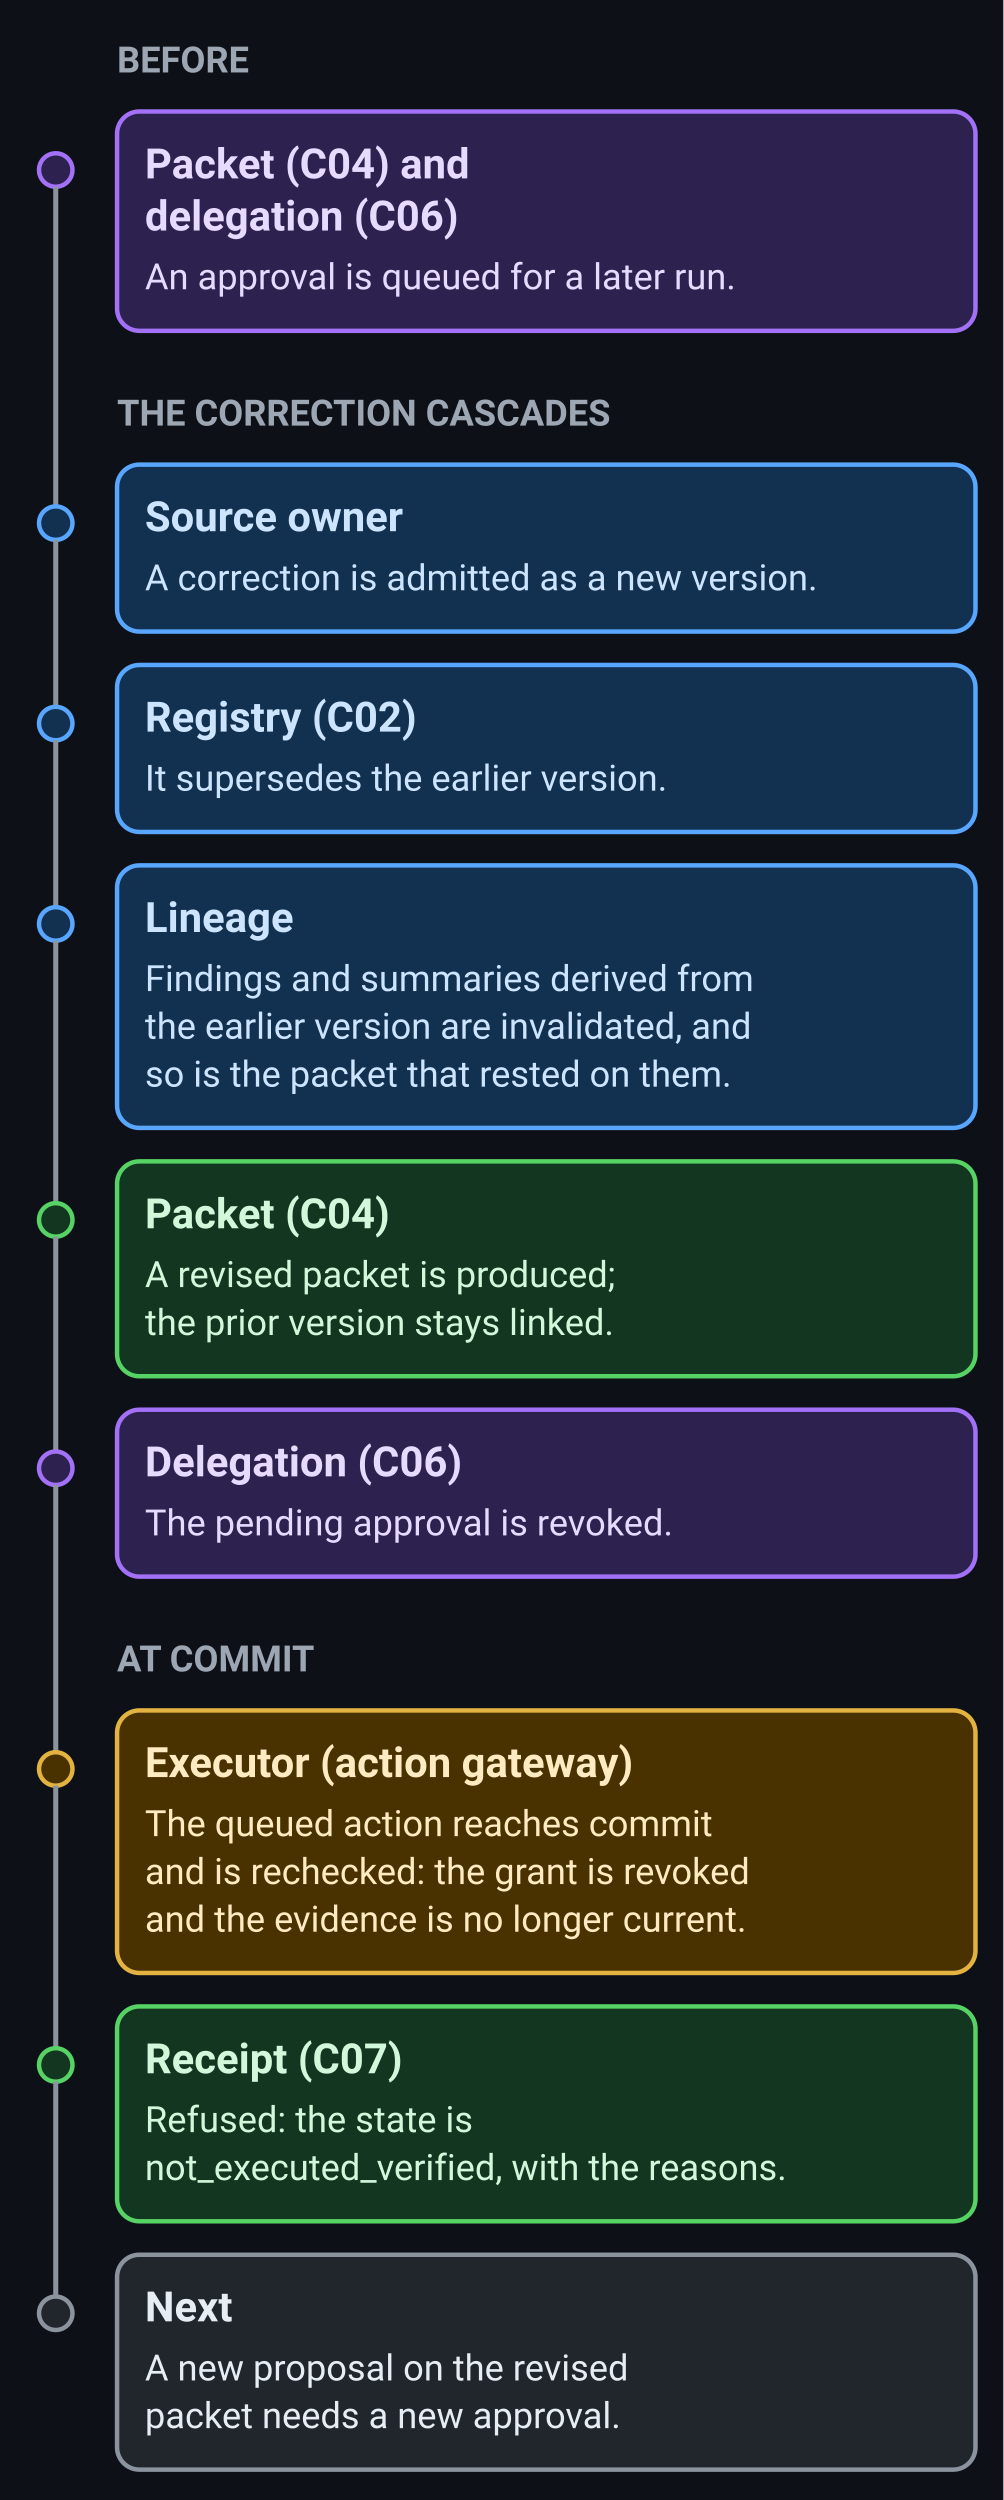
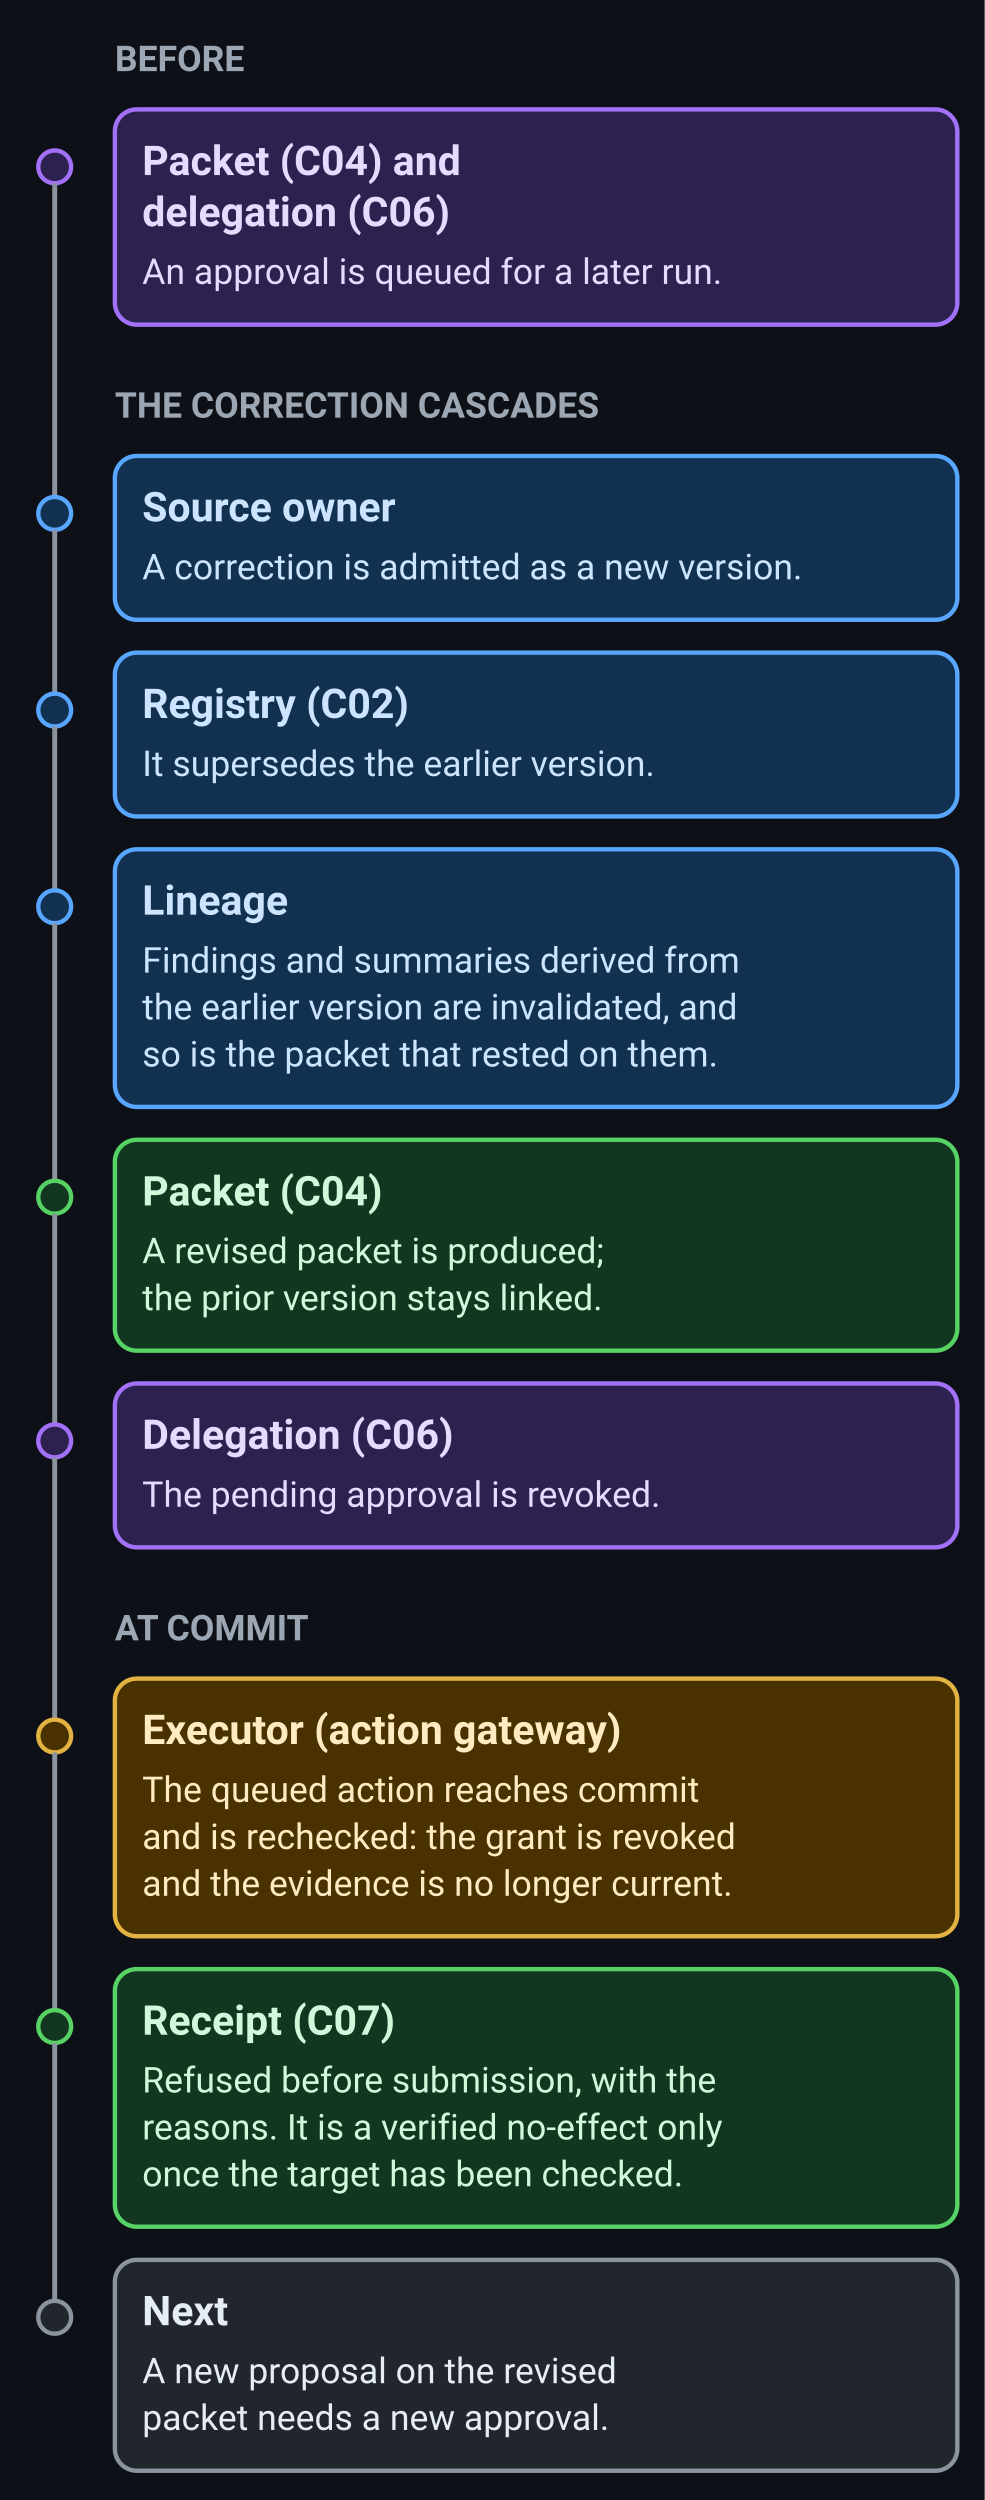
- <svg xmlns="http://www.w3.org/2000/svg" viewBox="0 0 360 897" width="360" height="897" role="img" aria-labelledby="t d" font-family="-apple-system, 'Segoe UI', Roboto, Helvetica, Arial, sans-serif">
+ <svg xmlns="http://www.w3.org/2000/svg" viewBox="0 0 360 914" width="360" height="914" role="img" aria-labelledby="t d" font-family="-apple-system, 'Segoe UI', Roboto, Helvetica, Arial, sans-serif">
  <defs>
    <marker id="arr" viewBox="0 0 10 10" refX="9" refY="5" markerWidth="8" markerHeight="8" orient="auto-start-reverse">
      <path d="M0 0 L10 5 L0 10 z" fill="#8b949e" />
    </marker>
    <marker id="arrs" viewBox="0 0 10 10" refX="9" refY="5" markerWidth="5.5" markerHeight="5.5" orient="auto-start-reverse">
      <path d="M0 0 L10 5 L0 10 z" fill="#8b949e" />
    </marker>
  </defs>
-   <rect width="360" height="897" fill="#0d1117" />
+   <rect width="360" height="914" fill="#0d1117" />
  <text x="42.0" y="26.0" font-size="13" text-anchor="start" font-weight="700" fill="#9da7b3">BEFORE</text>
  <rect x="42.0" y="40.0" width="308.0" height="78.7" rx="8" fill="#2D2150" stroke="#A371F7" stroke-width="1.6" />
  <text x="52.0" y="64.0" font-size="15" text-anchor="start" font-weight="700" fill="#E6DAFF">Packet (C04) and</text>
  <text x="52.0" y="82.7" font-size="15" text-anchor="start" font-weight="700" fill="#E6DAFF">delegation (C06)</text>
  <text x="52.0" y="103.8" font-size="13" text-anchor="start" fill="#E6DAFF">An approval is queued for a later run.</text>
  <circle cx="20.0" cy="61.0" r="6" fill="#2D2150" stroke="#A371F7" stroke-width="1.6" />
  <text x="42.0" y="152.7" font-size="13" text-anchor="start" font-weight="700" fill="#9da7b3">THE CORRECTION CASCADES</text>
  <rect x="42.0" y="166.7" width="308.0" height="59.9" rx="8" fill="#12304F" stroke="#58A6FF" stroke-width="1.6" />
  <text x="52.0" y="190.6" font-size="15" text-anchor="start" font-weight="700" fill="#CDE4FF">Source owner</text>
  <text x="52.0" y="211.8" font-size="13" text-anchor="start" fill="#CDE4FF">A correction is admitted as a new version.</text>
  <path d="M20.0 67.0 L20.0 181.7" fill="none" stroke="#8b949e" stroke-width="1.8" />
  <circle cx="20.0" cy="187.7" r="6" fill="#12304F" stroke="#58A6FF" stroke-width="1.6" />
  <rect x="42.0" y="238.6" width="308.0" height="59.9" rx="8" fill="#12304F" stroke="#58A6FF" stroke-width="1.6" />
  <text x="52.0" y="262.5" font-size="15" text-anchor="start" font-weight="700" fill="#CDE4FF">Registry (C02)</text>
  <text x="52.0" y="283.7" font-size="13" text-anchor="start" fill="#CDE4FF">It supersedes the earlier version.</text>
  <path d="M20.0 193.7 L20.0 253.6" fill="none" stroke="#8b949e" stroke-width="1.8" />
  <circle cx="20.0" cy="259.6" r="6" fill="#12304F" stroke="#58A6FF" stroke-width="1.6" />
  <rect x="42.0" y="310.5" width="308.0" height="94.2" rx="8" fill="#12304F" stroke="#58A6FF" stroke-width="1.6" />
  <text x="52.0" y="334.4" font-size="15" text-anchor="start" font-weight="700" fill="#CDE4FF">Lineage</text>
  <text x="52.0" y="355.6" font-size="13" text-anchor="start" fill="#CDE4FF">Findings and summaries derived from</text>
  <text x="52.0" y="372.7" font-size="13" text-anchor="start" fill="#CDE4FF">the earlier version are invalidated, and</text>
  <text x="52.0" y="389.9" font-size="13" text-anchor="start" fill="#CDE4FF">so is the packet that rested on them.</text>
  <path d="M20.0 265.6 L20.0 325.5" fill="none" stroke="#8b949e" stroke-width="1.8" />
  <circle cx="20.0" cy="331.5" r="6" fill="#12304F" stroke="#58A6FF" stroke-width="1.6" />
  <rect x="42.0" y="416.7" width="308.0" height="77.1" rx="8" fill="#12361F" stroke="#56D364" stroke-width="1.6" />
  <text x="52.0" y="440.7" font-size="15" text-anchor="start" font-weight="700" fill="#D2F8DB">Packet (C04)</text>
  <text x="52.0" y="461.8" font-size="13" text-anchor="start" fill="#D2F8DB">A revised packet is produced;</text>
  <text x="52.0" y="479.0" font-size="13" text-anchor="start" fill="#D2F8DB">the prior version stays linked.</text>
  <path d="M20.0 337.5 L20.0 431.7" fill="none" stroke="#8b949e" stroke-width="1.8" />
  <circle cx="20.0" cy="437.7" r="6" fill="#12361F" stroke="#56D364" stroke-width="1.6" />
  <rect x="42.0" y="505.8" width="308.0" height="59.9" rx="8" fill="#2D2150" stroke="#A371F7" stroke-width="1.6" />
  <text x="52.0" y="529.7" font-size="15" text-anchor="start" font-weight="700" fill="#E6DAFF">Delegation (C06)</text>
  <text x="52.0" y="550.9" font-size="13" text-anchor="start" fill="#E6DAFF">The pending approval is revoked.</text>
  <path d="M20.0 443.7 L20.0 520.8" fill="none" stroke="#8b949e" stroke-width="1.8" />
  <circle cx="20.0" cy="526.8" r="6" fill="#2D2150" stroke="#A371F7" stroke-width="1.6" />
  <text x="42.0" y="599.7" font-size="13" text-anchor="start" font-weight="700" fill="#9da7b3">AT COMMIT</text>
  <rect x="42.0" y="613.7" width="308.0" height="94.2" rx="8" fill="#4A3200" stroke="#E3B341" stroke-width="1.6" />
  <text x="52.0" y="637.6" font-size="15" text-anchor="start" font-weight="700" fill="#FFEBC2">Executor (action gateway)</text>
  <text x="52.0" y="658.8" font-size="13" text-anchor="start" fill="#FFEBC2">The queued action reaches commit</text>
  <text x="52.0" y="676.0" font-size="13" text-anchor="start" fill="#FFEBC2">and is rechecked: the grant is revoked</text>
  <text x="52.0" y="693.1" font-size="13" text-anchor="start" fill="#FFEBC2">and the evidence is no longer current.</text>
  <path d="M20.0 532.8 L20.0 628.7" fill="none" stroke="#8b949e" stroke-width="1.8" />
  <circle cx="20.0" cy="634.7" r="6" fill="#4A3200" stroke="#E3B341" stroke-width="1.6" />
-   <rect x="42.0" y="719.9" width="308.0" height="77.1" rx="8" fill="#12361F" stroke="#56D364" stroke-width="1.6" />
+   <rect x="42.0" y="719.9" width="308.0" height="94.2" rx="8" fill="#12361F" stroke="#56D364" stroke-width="1.6" />
  <text x="52.0" y="743.9" font-size="15" text-anchor="start" font-weight="700" fill="#D2F8DB">Receipt (C07)</text>
-   <text x="52.0" y="765.0" font-size="13" text-anchor="start" fill="#D2F8DB">Refused: the state is</text>
-   <text x="52.0" y="782.2" font-size="13" text-anchor="start" fill="#D2F8DB">not_executed_verified, with the reasons.</text>
+   <text x="52.0" y="765.0" font-size="13" text-anchor="start" fill="#D2F8DB">Refused before submission, with the</text>
+   <text x="52.0" y="782.2" font-size="13" text-anchor="start" fill="#D2F8DB">reasons. It is a verified no-effect only</text>
+   <text x="52.0" y="799.3" font-size="13" text-anchor="start" fill="#D2F8DB">once the target has been checked.</text>
  <path d="M20.0 640.7 L20.0 734.9" fill="none" stroke="#8b949e" stroke-width="1.8" />
  <circle cx="20.0" cy="740.9" r="6" fill="#12361F" stroke="#56D364" stroke-width="1.6" />
-   <rect x="42.0" y="809.0" width="308.0" height="77.1" rx="8" fill="#21262D" stroke="#8b949e" stroke-width="1.6" />
-   <text x="52.0" y="832.9" font-size="15" text-anchor="start" font-weight="700" fill="#e6edf3">Next</text>
-   <text x="52.0" y="854.1" font-size="13" text-anchor="start" fill="#e6edf3">A new proposal on the revised</text>
-   <text x="52.0" y="871.2" font-size="13" text-anchor="start" fill="#e6edf3">packet needs a new approval.</text>
-   <path d="M20.0 746.9 L20.0 824.0" fill="none" stroke="#8b949e" stroke-width="1.8" />
-   <circle cx="20.0" cy="830.0" r="6" fill="#21262D" stroke="#8b949e" stroke-width="1.6" />
+   <rect x="42.0" y="826.2" width="308.0" height="77.1" rx="8" fill="#21262D" stroke="#8b949e" stroke-width="1.6" />
+   <text x="52.0" y="850.1" font-size="15" text-anchor="start" font-weight="700" fill="#e6edf3">Next</text>
+   <text x="52.0" y="871.3" font-size="13" text-anchor="start" fill="#e6edf3">A new proposal on the revised</text>
+   <text x="52.0" y="888.4" font-size="13" text-anchor="start" fill="#e6edf3">packet needs a new approval.</text>
+   <path d="M20.0 746.9 L20.0 841.2" fill="none" stroke="#8b949e" stroke-width="1.8" />
+   <circle cx="20.0" cy="847.2" r="6" fill="#21262D" stroke="#8b949e" stroke-width="1.6" />
</svg>
